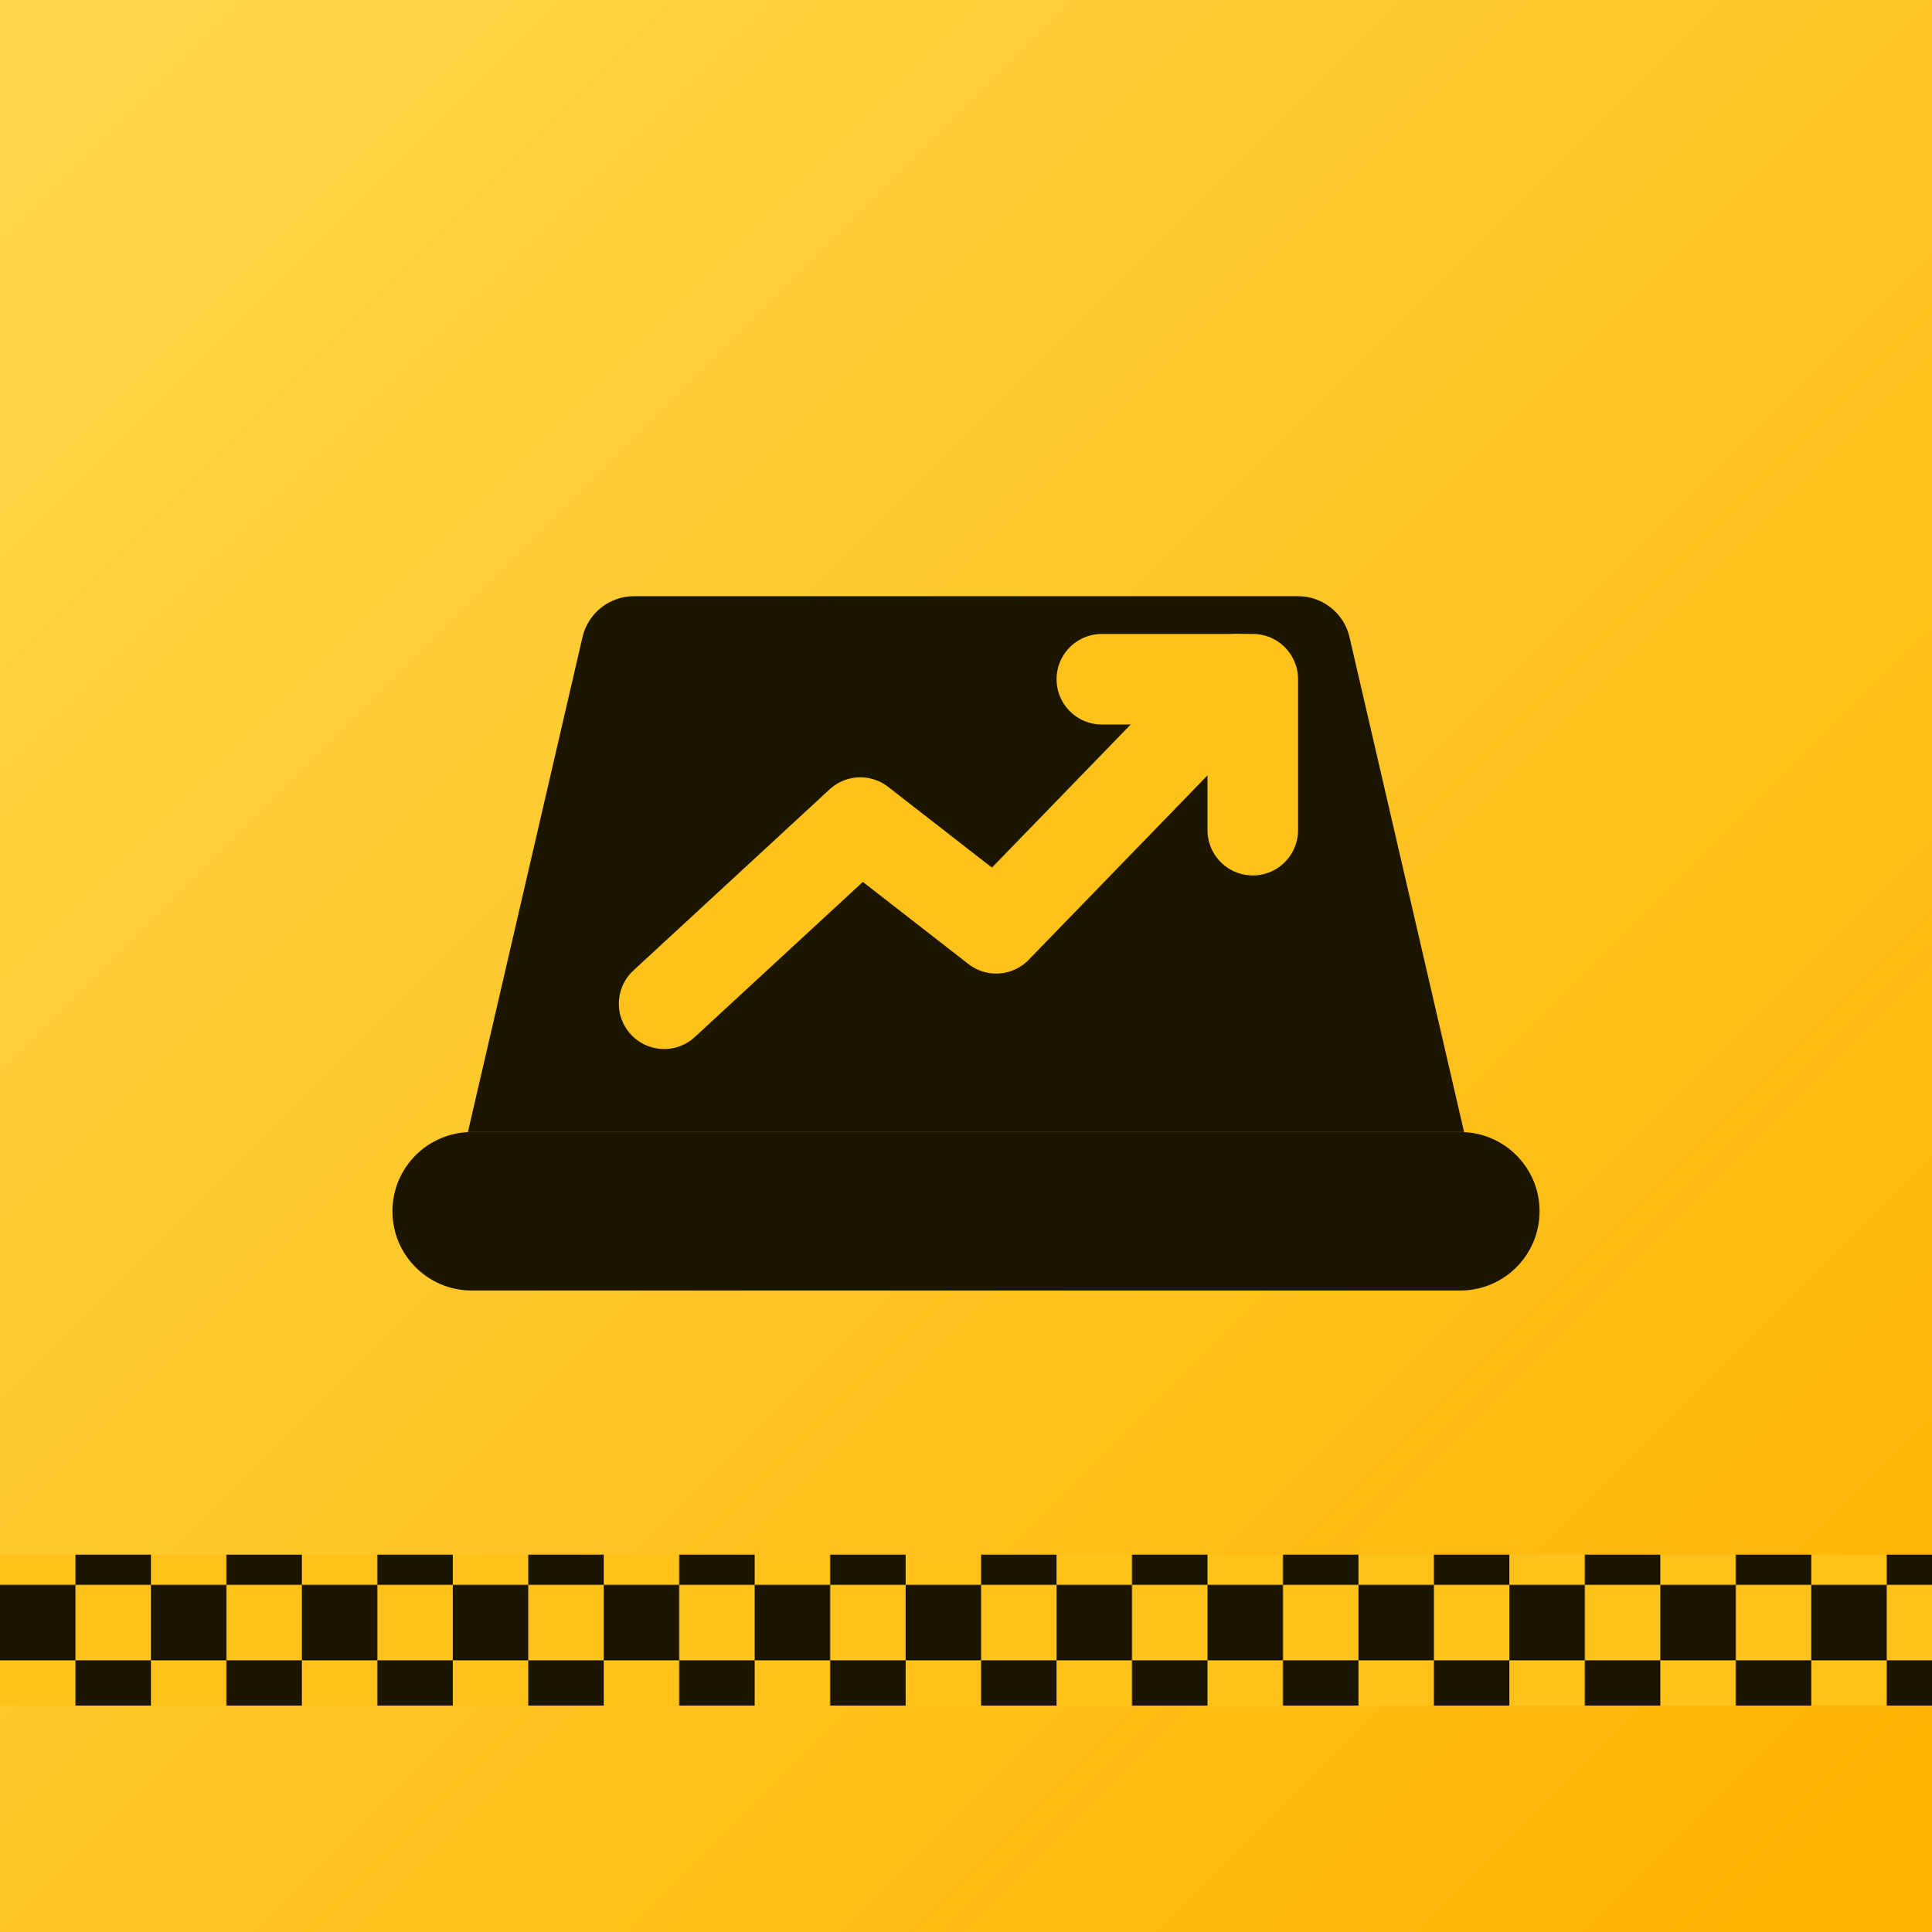
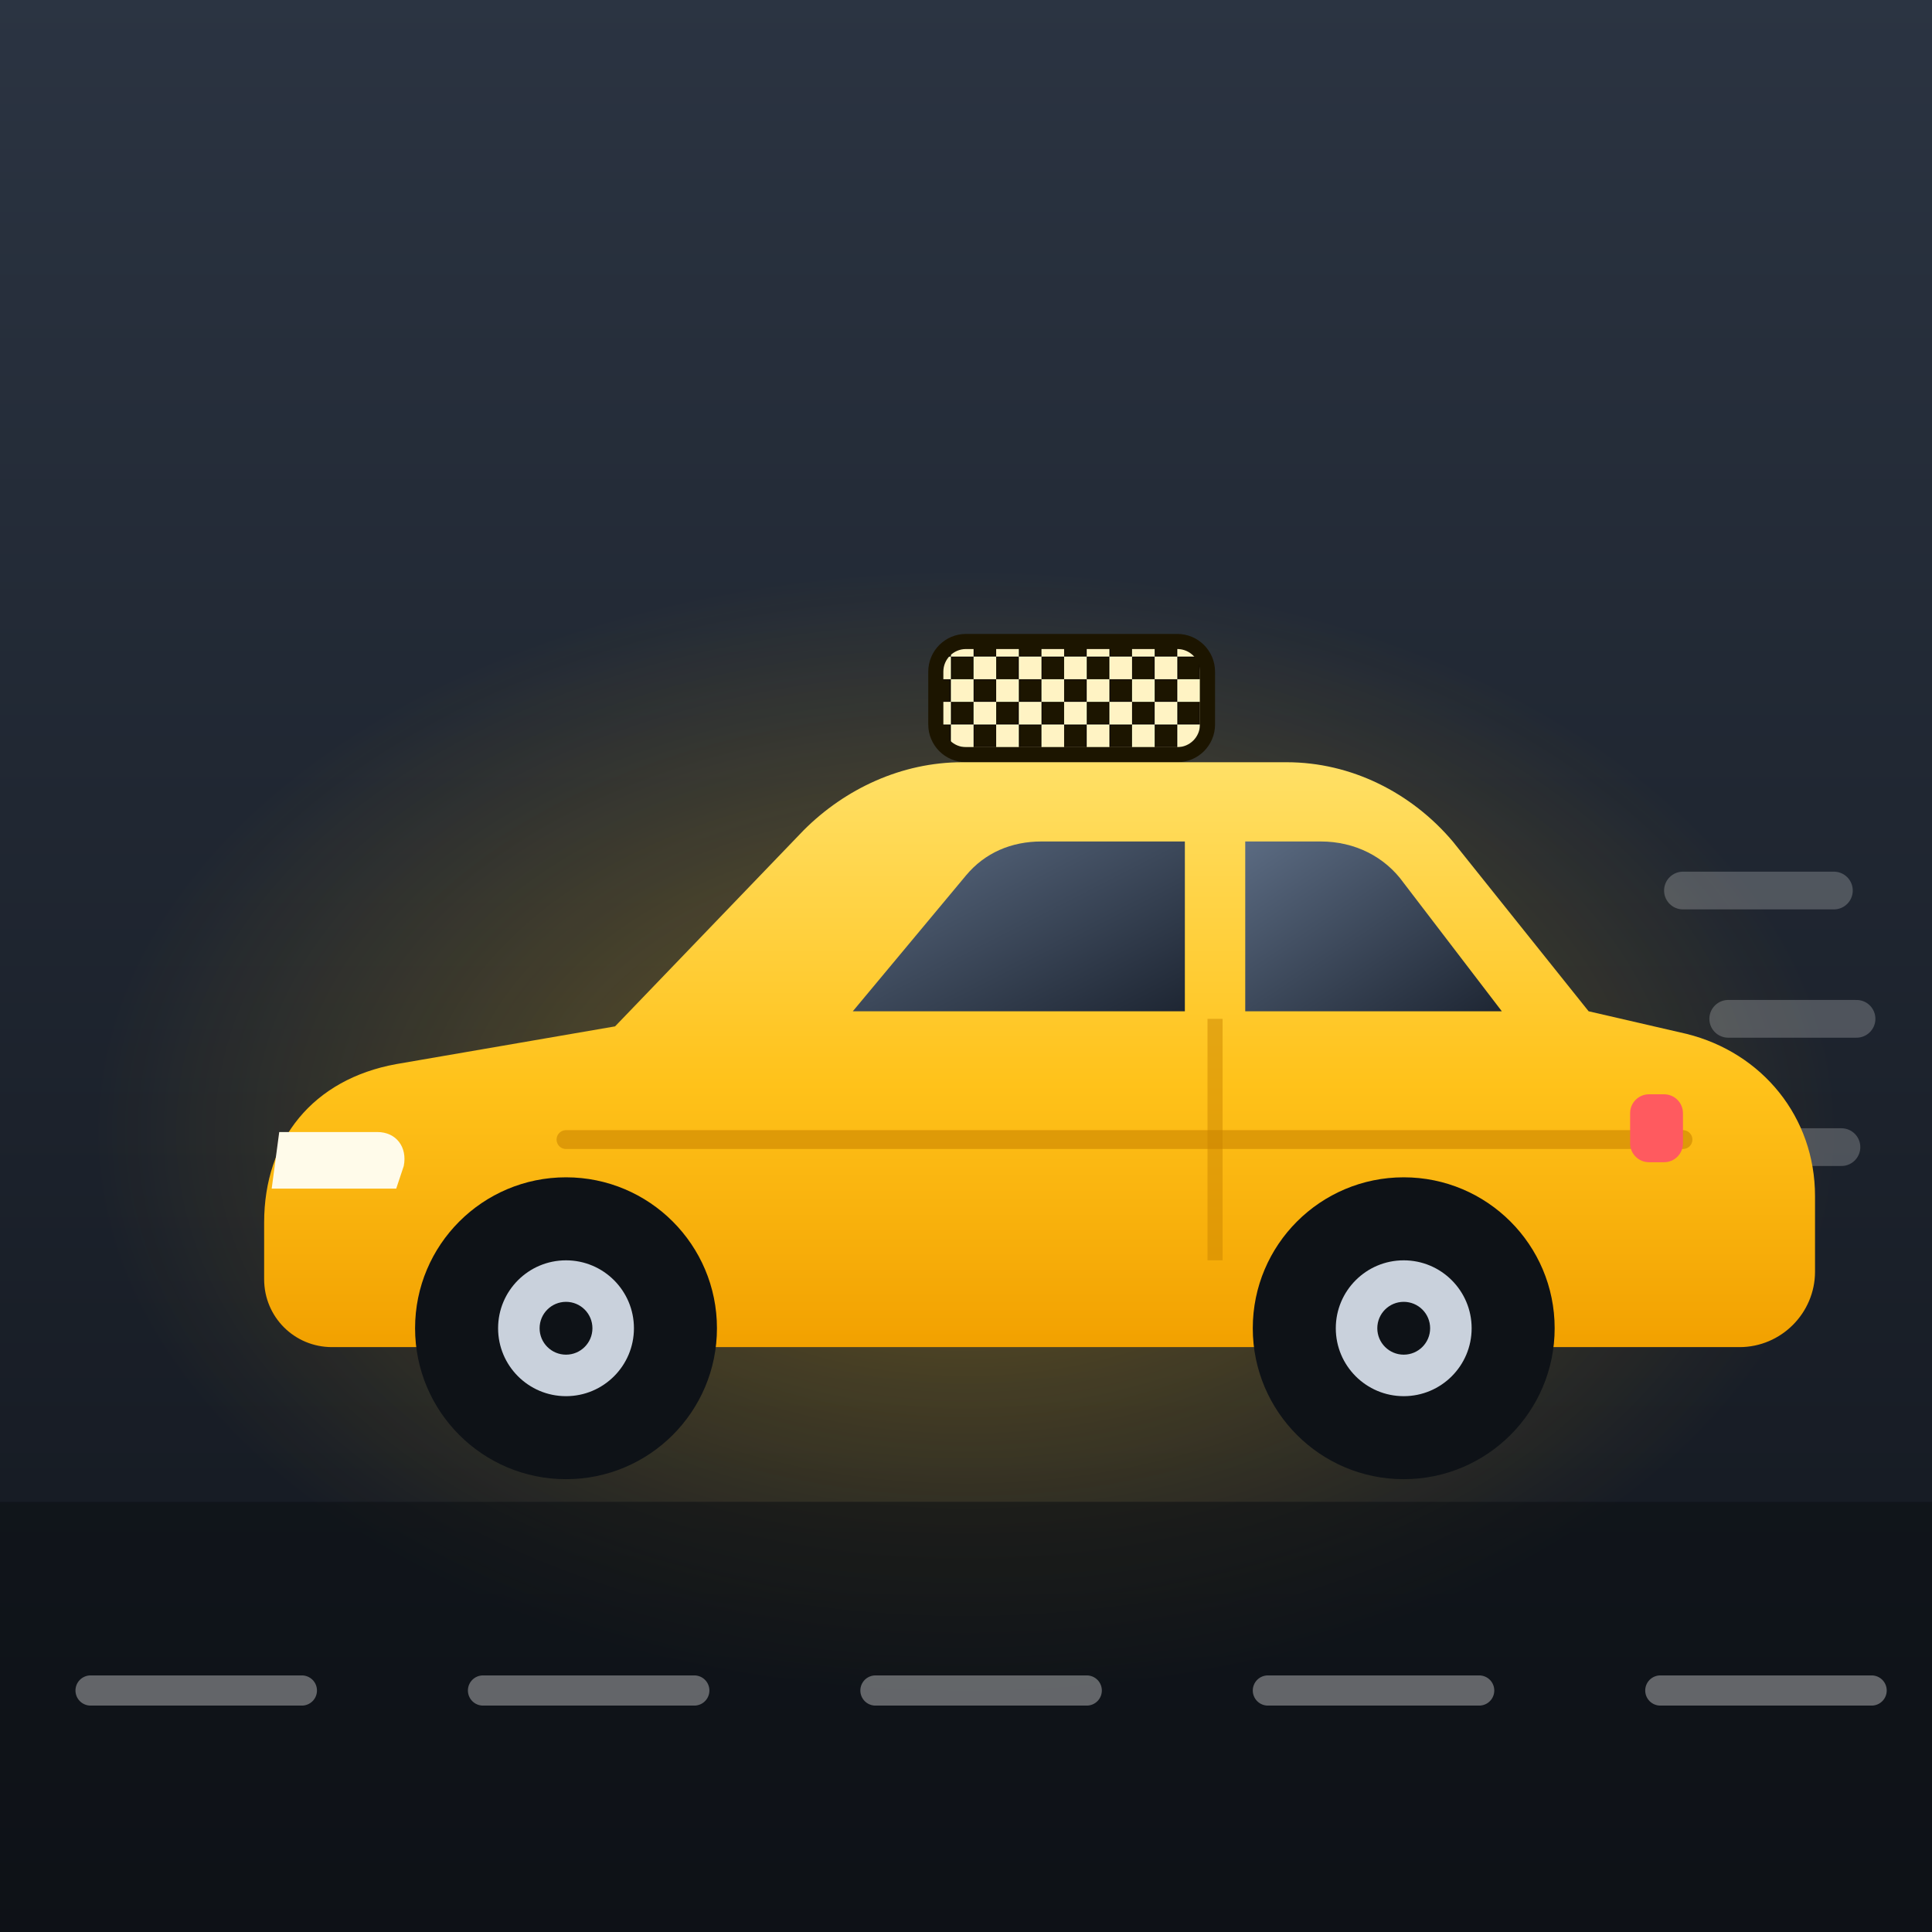
<svg xmlns="http://www.w3.org/2000/svg" viewBox="0 0 512 512">
  <defs>
-     <linearGradient id="bg" x1="0" y1="0" x2="1" y2="1">
-       <stop offset="0" stop-color="#FFD84D" />
-       <stop offset="1" stop-color="#FFB300" />
+     <linearGradient id="tbg" x1="0" y1="0" x2="0" y2="1">
+       <stop offset="0" stop-color="#2B3442" />
+       <stop offset="1" stop-color="#11151C" />
    </linearGradient>
-     <pattern id="chk" width="40" height="40" patternUnits="userSpaceOnUse">
-       <rect width="40" height="40" fill="#1C1500" />
-       <rect width="20" height="20" fill="#FFC21A" />
-       <rect x="20" y="20" width="20" height="20" fill="#FFC21A" />
+     <linearGradient id="tcar" x1="0" y1="0" x2="0" y2="1">
+       <stop offset="0" stop-color="#FFE066" />
+       <stop offset=".55" stop-color="#FFC21A" />
+       <stop offset="1" stop-color="#F2A100" />
+     </linearGradient>
+     <linearGradient id="tglass" x1="0" y1="0" x2="1" y2="1">
+       <stop offset="0" stop-color="#5B6B82" />
+       <stop offset="1" stop-color="#1E2633" />
+     </linearGradient>
+     <radialGradient id="tglow" cx=".5" cy=".5" r=".5">
+       <stop offset="0" stop-color="#FFC21A" stop-opacity=".35" />
+       <stop offset="1" stop-color="#FFC21A" stop-opacity="0" />
+     </radialGradient>
+     <pattern id="tchk" width="12" height="12" patternUnits="userSpaceOnUse">
+       <rect width="12" height="12" fill="#1C1500" />
+       <rect width="6" height="6" fill="#FFF3C4" />
+       <rect x="6" y="6" width="6" height="6" fill="#FFF3C4" />
    </pattern>
-     <clipPath id="sq">
+     <clipPath id="tsq">
      <rect width="512" height="512" rx="0" />
    </clipPath>
  </defs>
-   <g clip-path="url(#sq)">
-     <rect width="512" height="512" fill="url(#bg)" />
-     <rect y="412" width="512" height="40" fill="url(#chk)" />
-     <path d="M168 158h176a14 14 0 0 1 13.6 10.7L388 300H124l30.4-131.3A14 14 0 0 1 168 158z" fill="#1C1500" />
-     <rect x="104" y="300" width="304" height="42" rx="21" fill="#1C1500" />
-     <path d="M176 266l52-48 36 28 64-66" fill="none" stroke="#FFC21A" stroke-width="24" stroke-linecap="round" stroke-linejoin="round" />
-     <path d="M292 180h40v40" fill="none" stroke="#FFC21A" stroke-width="24" stroke-linecap="round" stroke-linejoin="round" />
+   <g clip-path="url(#tsq)">
+     <rect width="512" height="512" fill="url(#tbg)" />
+     <ellipse cx="256" cy="300" rx="230" ry="150" fill="url(#tglow)" />
+     <g stroke="#FFFFFF" stroke-linecap="round" opacity=".22">
+       <path d="M446 236h40" stroke-width="10" />
+       <path d="M458 270h34" stroke-width="10" />
+       <path d="M440 304h48" stroke-width="10" />
+     </g>
+     <rect y="398" width="512" height="114" fill="#0B0E13" opacity=".55" />
+     <g stroke="#FFFFFF" stroke-width="8" stroke-linecap="round" opacity=".35">
+       <path d="M24 448h56M128 448h56M232 448h56M336 448h56M440 448h56" />
+     </g>
+     <rect x="248" y="170" width="72" height="30" rx="8" fill="url(#tchk)" />
+     <rect x="248" y="170" width="72" height="30" rx="8" fill="none" stroke="#1C1500" stroke-width="4" />
+     <path d="M70 324c0-22 13-38 35-42l58-10 50-52c11-11 26-18 42-18h86c17 0 33 8 44 21l36 45 26 6c20 5 34 22 34 43v20c0 11-9 20-20 20H88c-10 0-18-8-18-18z" fill="url(#tcar)" />
+     <path d="M226 268l30-36c5-6 12-9 20-9h38v45z" fill="url(#tglass)" />
+     <path d="M330 223h20c9 0 17 4 22 11l26 34h-68z" fill="url(#tglass)" />
+     <path d="M150 302h296" stroke="#C98400" stroke-width="5" stroke-linecap="round" opacity=".6" />
+     <path d="M322 270v64" stroke="#C98400" stroke-width="4" opacity=".5" />
+     <path d="M74 300h26c5 0 8 4 7 9l-2 6H72z" fill="#FFFBEA" />
+     <rect x="432" y="290" width="14" height="18" rx="5" fill="#FF5A5F" />
+     <circle cx="150" cy="352" r="40" fill="#0E1217" />
+     <circle cx="150" cy="352" r="18" fill="#C9D1DC" />
+     <circle cx="150" cy="352" r="7" fill="#0E1217" />
+     <circle cx="372" cy="352" r="40" fill="#0E1217" />
+     <circle cx="372" cy="352" r="18" fill="#C9D1DC" />
+     <circle cx="372" cy="352" r="7" fill="#0E1217" />
  </g>
</svg>
